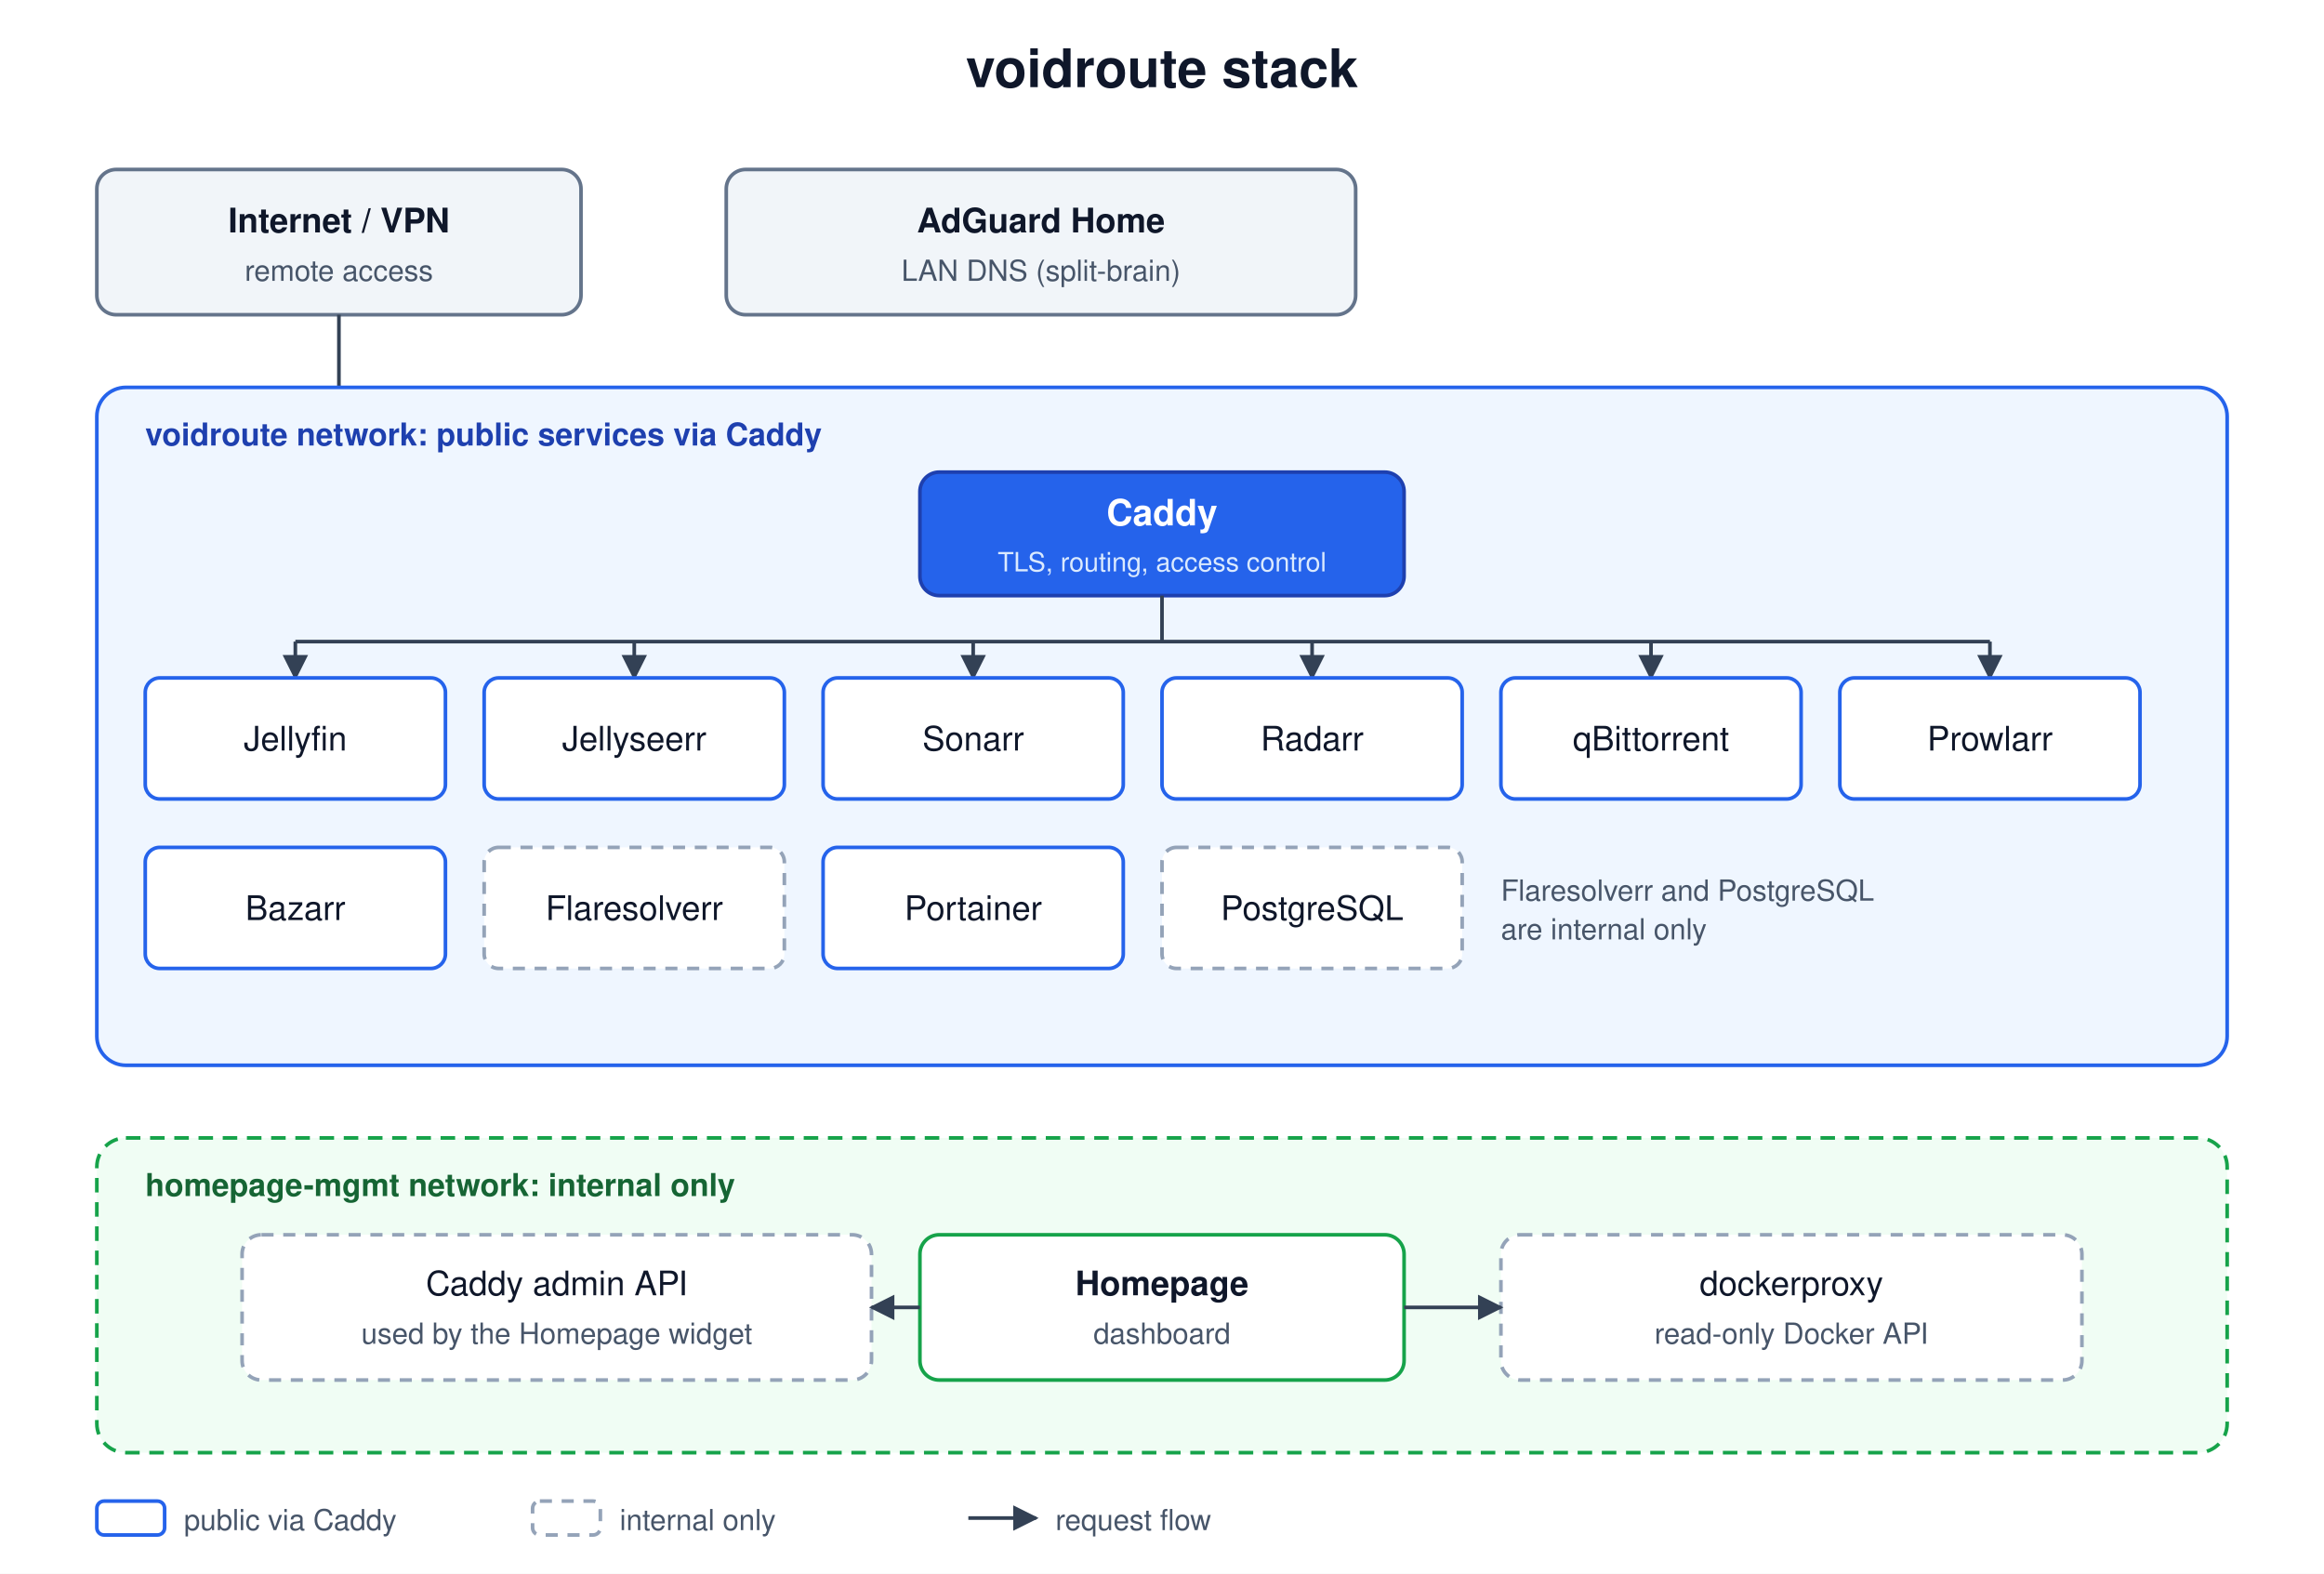
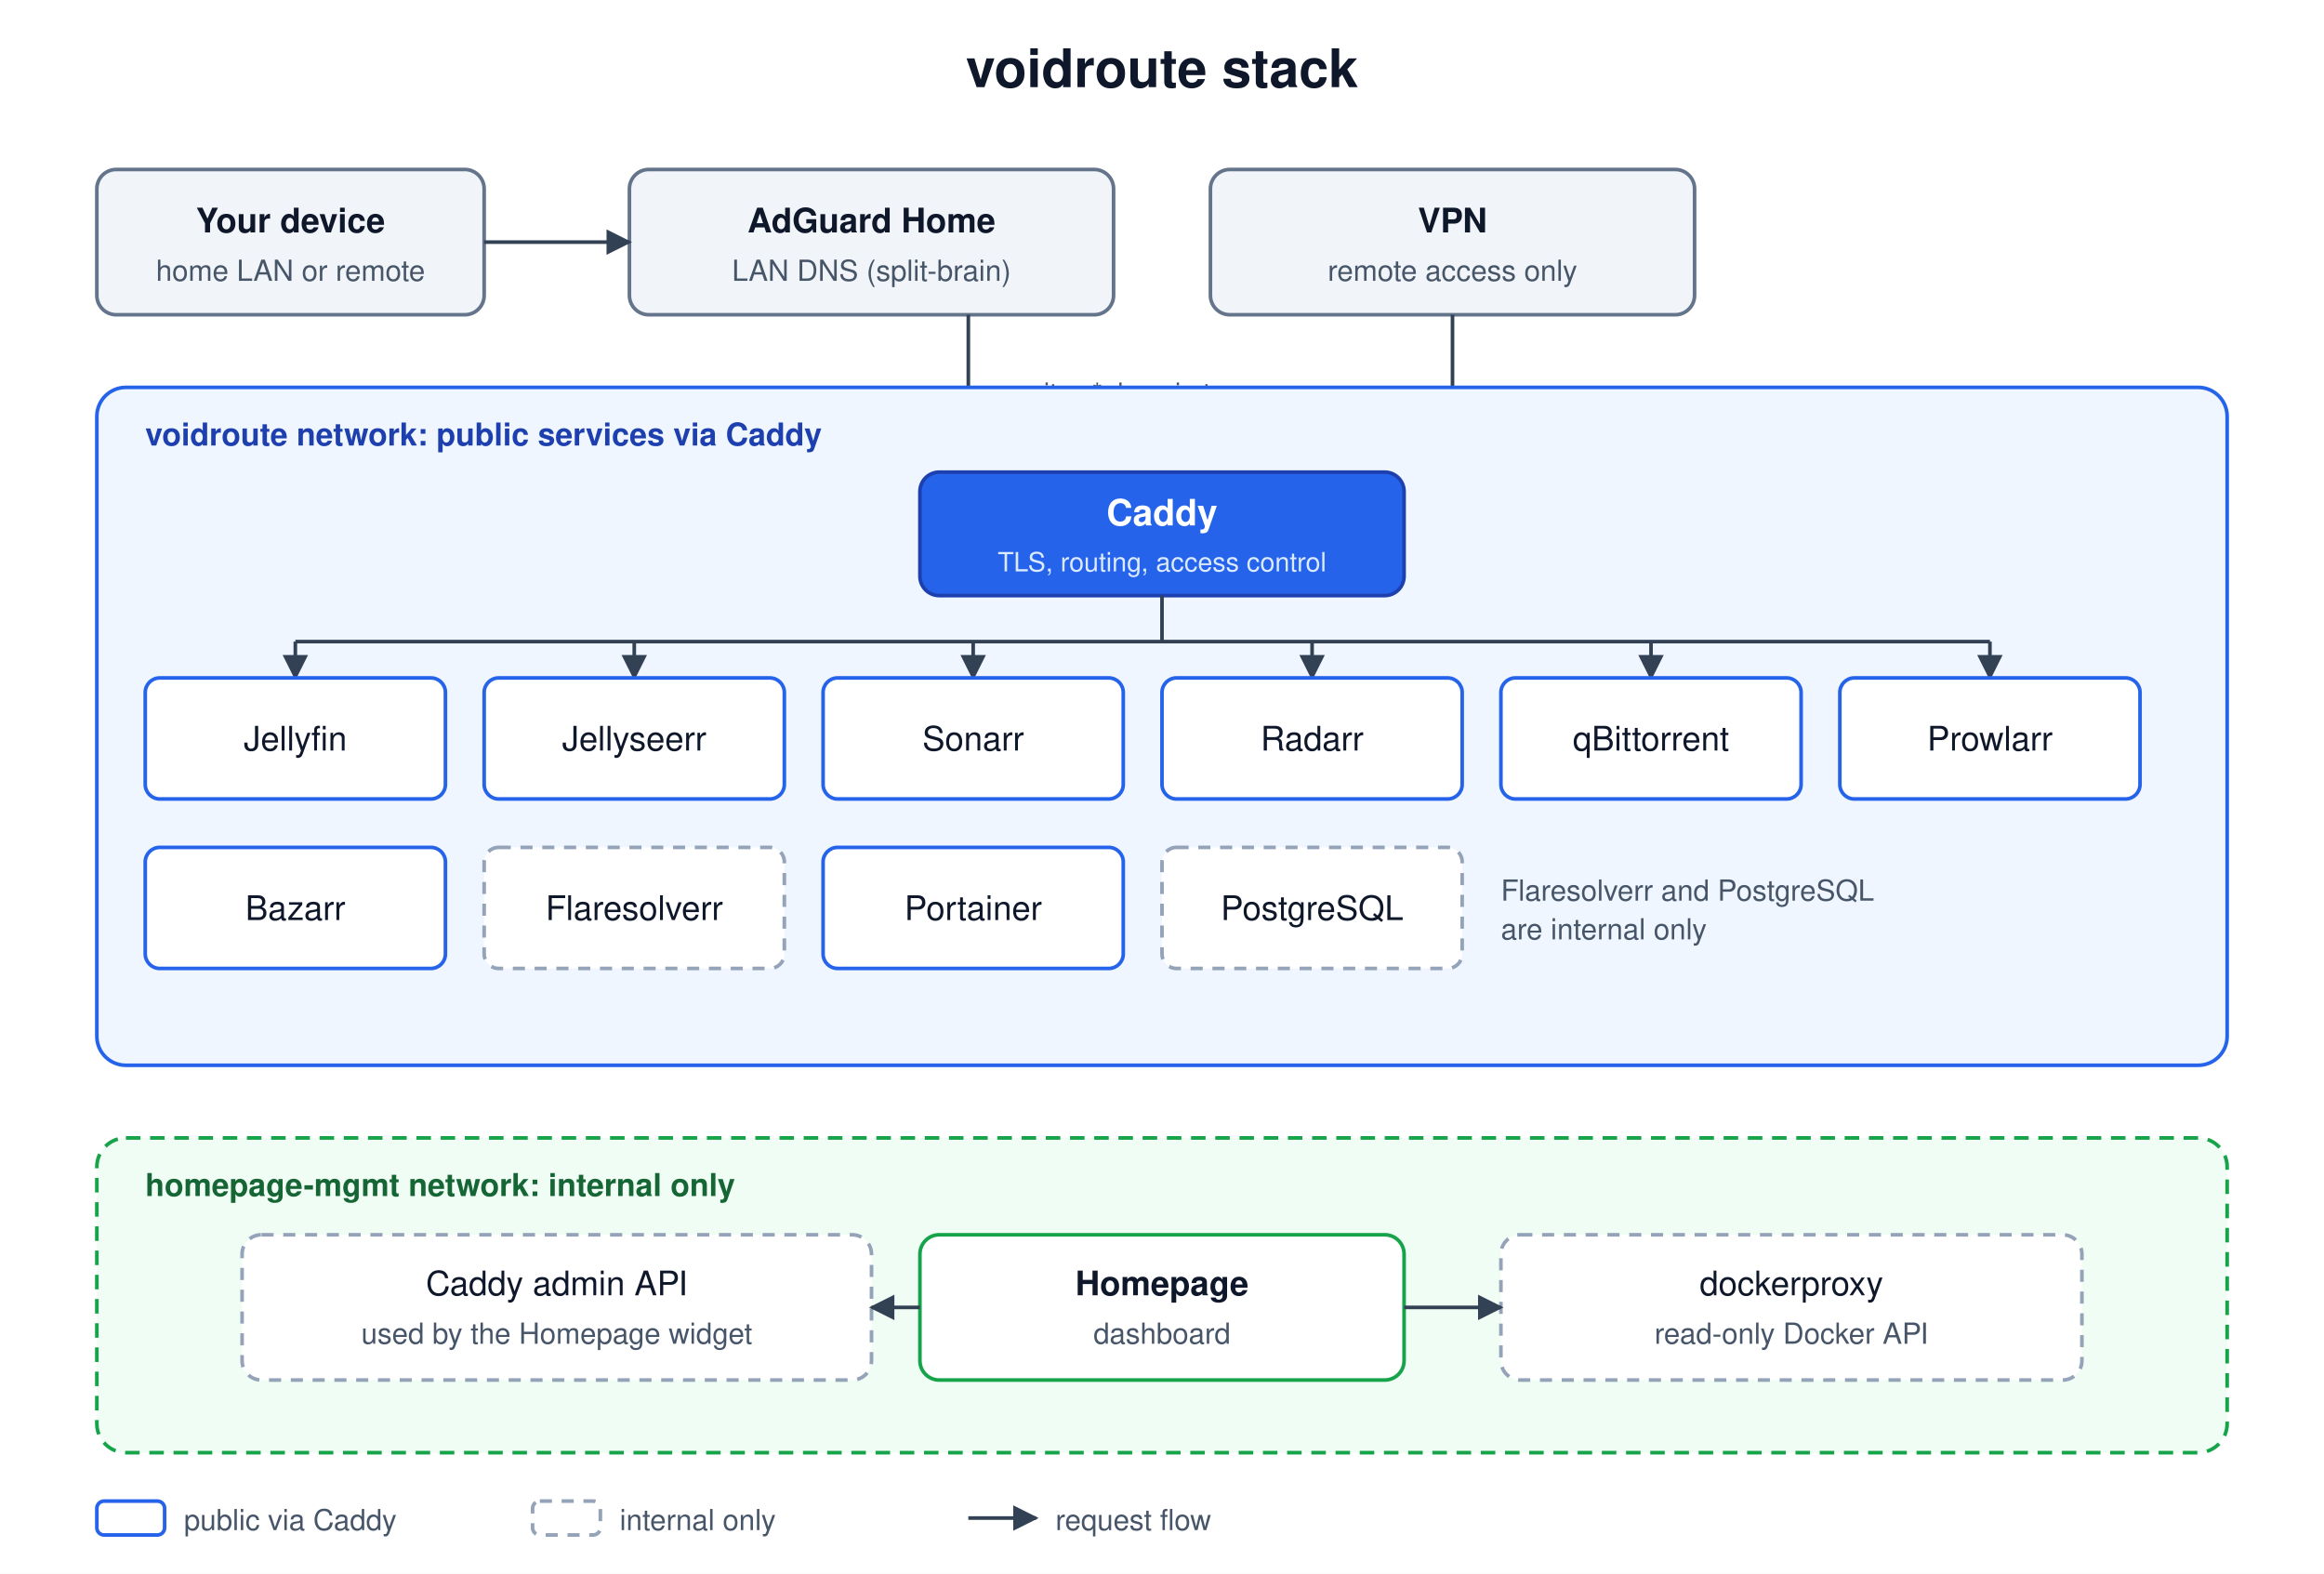
<svg xmlns="http://www.w3.org/2000/svg" viewBox="0 0 960 650" font-family="Segoe UI, Helvetica, Arial, sans-serif">
  <defs>
    <marker id="arrow" viewBox="0 0 10 10" refX="9" refY="5" markerWidth="7" markerHeight="7" orient="auto-start-reverse">
      <path d="M0,0 L10,5 L0,10 z" fill="#334155" />
    </marker>
  </defs>
  <rect x="0" y="0" width="960" height="650" fill="#ffffff" />
  <text x="480" y="36" text-anchor="middle" font-size="22" font-weight="600" fill="#0f172a">voidroute stack</text>
-   <rect x="40" y="70" width="200" height="60" rx="8" fill="#f1f5f9" stroke="#64748b" stroke-width="1.5" />
-   <text x="140" y="96" text-anchor="middle" font-size="14" font-weight="600" fill="#0f172a">Internet / VPN</text>
-   <text x="140" y="116" text-anchor="middle" font-size="12" fill="#475569">remote access</text>
-   <rect x="300" y="70" width="260" height="60" rx="8" fill="#f1f5f9" stroke="#64748b" stroke-width="1.5" />
-   <text x="430" y="96" text-anchor="middle" font-size="14" font-weight="600" fill="#0f172a">AdGuard Home</text>
-   <text x="430" y="116" text-anchor="middle" font-size="12" fill="#475569">LAN DNS (split-brain)</text>
-   <line x1="140" y1="130" x2="140" y2="170" stroke="#334155" stroke-width="1.5" marker-end="url(#arrow)" />
+   <rect x="40" y="70" width="160" height="60" rx="8" fill="#f1f5f9" stroke="#64748b" stroke-width="1.5" />
+   <text x="120" y="96" text-anchor="middle" font-size="14" font-weight="600" fill="#0f172a">Your device</text>
+   <text x="120" y="116" text-anchor="middle" font-size="12" fill="#475569">home LAN or remote</text>
+   <rect x="260" y="70" width="200" height="60" rx="8" fill="#f1f5f9" stroke="#64748b" stroke-width="1.5" />
+   <text x="360" y="96" text-anchor="middle" font-size="14" font-weight="600" fill="#0f172a">AdGuard Home</text>
+   <text x="360" y="116" text-anchor="middle" font-size="12" fill="#475569">LAN DNS (split-brain)</text>
+   <rect x="500" y="70" width="200" height="60" rx="8" fill="#f1f5f9" stroke="#64748b" stroke-width="1.5" />
+   <text x="600" y="96" text-anchor="middle" font-size="14" font-weight="600" fill="#0f172a">VPN</text>
+   <text x="600" y="116" text-anchor="middle" font-size="12" fill="#475569">remote access only</text>
+   <line x1="200" y1="100" x2="260" y2="100" stroke="#334155" stroke-width="1.5" marker-end="url(#arrow)" />
+   <line x1="400" y1="130" x2="400" y2="195" stroke="#334155" stroke-width="1.5" marker-end="url(#arrow)" />
+   <text x="410" y="166" font-size="11" fill="#475569">rewrites *.domain to server</text>
+   <line x1="600" y1="130" x2="600" y2="170" stroke="#334155" stroke-width="1.5" marker-end="url(#arrow)" />
  <rect x="40" y="160" width="880" height="280" rx="12" fill="#eff6ff" stroke="#2563eb" stroke-width="1.5" />
  <text x="60" y="184" font-size="13" font-weight="600" fill="#1e40af">voidroute network: public services via Caddy</text>
  <rect x="380" y="195" width="200" height="51" rx="8" fill="#2563eb" stroke="#1e40af" stroke-width="1.5" />
  <text x="480" y="217" text-anchor="middle" font-size="15" font-weight="600" fill="#ffffff">Caddy</text>
  <text x="480" y="236" text-anchor="middle" font-size="11" fill="#dbeafe">TLS, routing, access control</text>
  <line x1="480" y1="246" x2="480" y2="265" stroke="#334155" stroke-width="1.5" />
  <line x1="122" y1="265" x2="822" y2="265" stroke="#334155" stroke-width="1.5" />
  <line x1="122" y1="265" x2="122" y2="280" stroke="#334155" stroke-width="1.5" marker-end="url(#arrow)" />
  <line x1="262" y1="265" x2="262" y2="280" stroke="#334155" stroke-width="1.5" marker-end="url(#arrow)" />
  <line x1="402" y1="265" x2="402" y2="280" stroke="#334155" stroke-width="1.5" marker-end="url(#arrow)" />
  <line x1="542" y1="265" x2="542" y2="280" stroke="#334155" stroke-width="1.5" marker-end="url(#arrow)" />
  <line x1="682" y1="265" x2="682" y2="280" stroke="#334155" stroke-width="1.5" marker-end="url(#arrow)" />
  <line x1="822" y1="265" x2="822" y2="280" stroke="#334155" stroke-width="1.5" marker-end="url(#arrow)" />
  <g font-size="14" text-anchor="middle">
    <rect x="60" y="280" width="124" height="50" rx="6" fill="#ffffff" stroke="#2563eb" stroke-width="1.5" />
    <text x="122" y="310" fill="#0f172a">Jellyfin</text>
    <rect x="200" y="280" width="124" height="50" rx="6" fill="#ffffff" stroke="#2563eb" stroke-width="1.5" />
    <text x="262" y="310" fill="#0f172a">Jellyseerr</text>
    <rect x="340" y="280" width="124" height="50" rx="6" fill="#ffffff" stroke="#2563eb" stroke-width="1.5" />
    <text x="402" y="310" fill="#0f172a">Sonarr</text>
    <rect x="480" y="280" width="124" height="50" rx="6" fill="#ffffff" stroke="#2563eb" stroke-width="1.5" />
    <text x="542" y="310" fill="#0f172a">Radarr</text>
    <rect x="620" y="280" width="124" height="50" rx="6" fill="#ffffff" stroke="#2563eb" stroke-width="1.5" />
    <text x="682" y="310" fill="#0f172a">qBittorrent</text>
    <rect x="760" y="280" width="124" height="50" rx="6" fill="#ffffff" stroke="#2563eb" stroke-width="1.5" />
    <text x="822" y="310" fill="#0f172a">Prowlarr</text>
  </g>
  <g font-size="14" text-anchor="middle">
    <rect x="60" y="350" width="124" height="50" rx="6" fill="#ffffff" stroke="#2563eb" stroke-width="1.5" />
    <text x="122" y="380" fill="#0f172a">Bazarr</text>
    <rect x="200" y="350" width="124" height="50" rx="6" fill="#ffffff" stroke="#94a3b8" stroke-width="1.5" stroke-dasharray="5 4" />
    <text x="262" y="380" fill="#0f172a">Flaresolverr</text>
    <rect x="340" y="350" width="124" height="50" rx="6" fill="#ffffff" stroke="#2563eb" stroke-width="1.5" />
    <text x="402" y="380" fill="#0f172a">Portainer</text>
    <rect x="480" y="350" width="124" height="50" rx="6" fill="#ffffff" stroke="#94a3b8" stroke-width="1.5" stroke-dasharray="5 4" />
    <text x="542" y="380" fill="#0f172a">PostgreSQL</text>
  </g>
  <text x="620" y="372" font-size="12" fill="#475569">Flaresolverr and PostgreSQL</text>
  <text x="620" y="388" font-size="12" fill="#475569">are internal only</text>
  <rect x="40" y="470" width="880" height="130" rx="12" fill="#f0fdf4" stroke="#16a34a" stroke-width="1.5" stroke-dasharray="6 4" />
  <text x="60" y="494" font-size="13" font-weight="600" fill="#166534">homepage-mgmt network: internal only</text>
  <rect x="100" y="510" width="260" height="60" rx="8" fill="#ffffff" stroke="#94a3b8" stroke-width="1.5" stroke-dasharray="5 4" />
  <text x="230" y="535" text-anchor="middle" font-size="14" fill="#0f172a">Caddy admin API</text>
  <text x="230" y="555" text-anchor="middle" font-size="12" fill="#475569">used by the Homepage widget</text>
  <rect x="380" y="510" width="200" height="60" rx="8" fill="#ffffff" stroke="#16a34a" stroke-width="1.5" />
  <text x="480" y="535" text-anchor="middle" font-size="14" font-weight="600" fill="#0f172a">Homepage</text>
  <text x="480" y="555" text-anchor="middle" font-size="12" fill="#475569">dashboard</text>
  <rect x="620" y="510" width="240" height="60" rx="8" fill="#ffffff" stroke="#94a3b8" stroke-width="1.5" stroke-dasharray="5 4" />
  <text x="740" y="535" text-anchor="middle" font-size="14" fill="#0f172a">dockerproxy</text>
  <text x="740" y="555" text-anchor="middle" font-size="12" fill="#475569">read-only Docker API</text>
  <line x1="380" y1="540" x2="360" y2="540" stroke="#334155" stroke-width="1.5" marker-end="url(#arrow)" />
  <line x1="580" y1="540" x2="620" y2="540" stroke="#334155" stroke-width="1.5" marker-end="url(#arrow)" />
  <g font-size="12" fill="#475569">
    <rect x="40" y="620" width="28" height="14" rx="3" fill="#ffffff" stroke="#2563eb" stroke-width="1.5" />
    <text x="76" y="632">public via Caddy</text>
    <rect x="220" y="620" width="28" height="14" rx="3" fill="#ffffff" stroke="#94a3b8" stroke-width="1.5" stroke-dasharray="5 4" />
    <text x="256" y="632">internal only</text>
    <line x1="400" y1="627" x2="428" y2="627" stroke="#334155" stroke-width="1.5" marker-end="url(#arrow)" />
    <text x="436" y="632">request flow</text>
  </g>
</svg>
